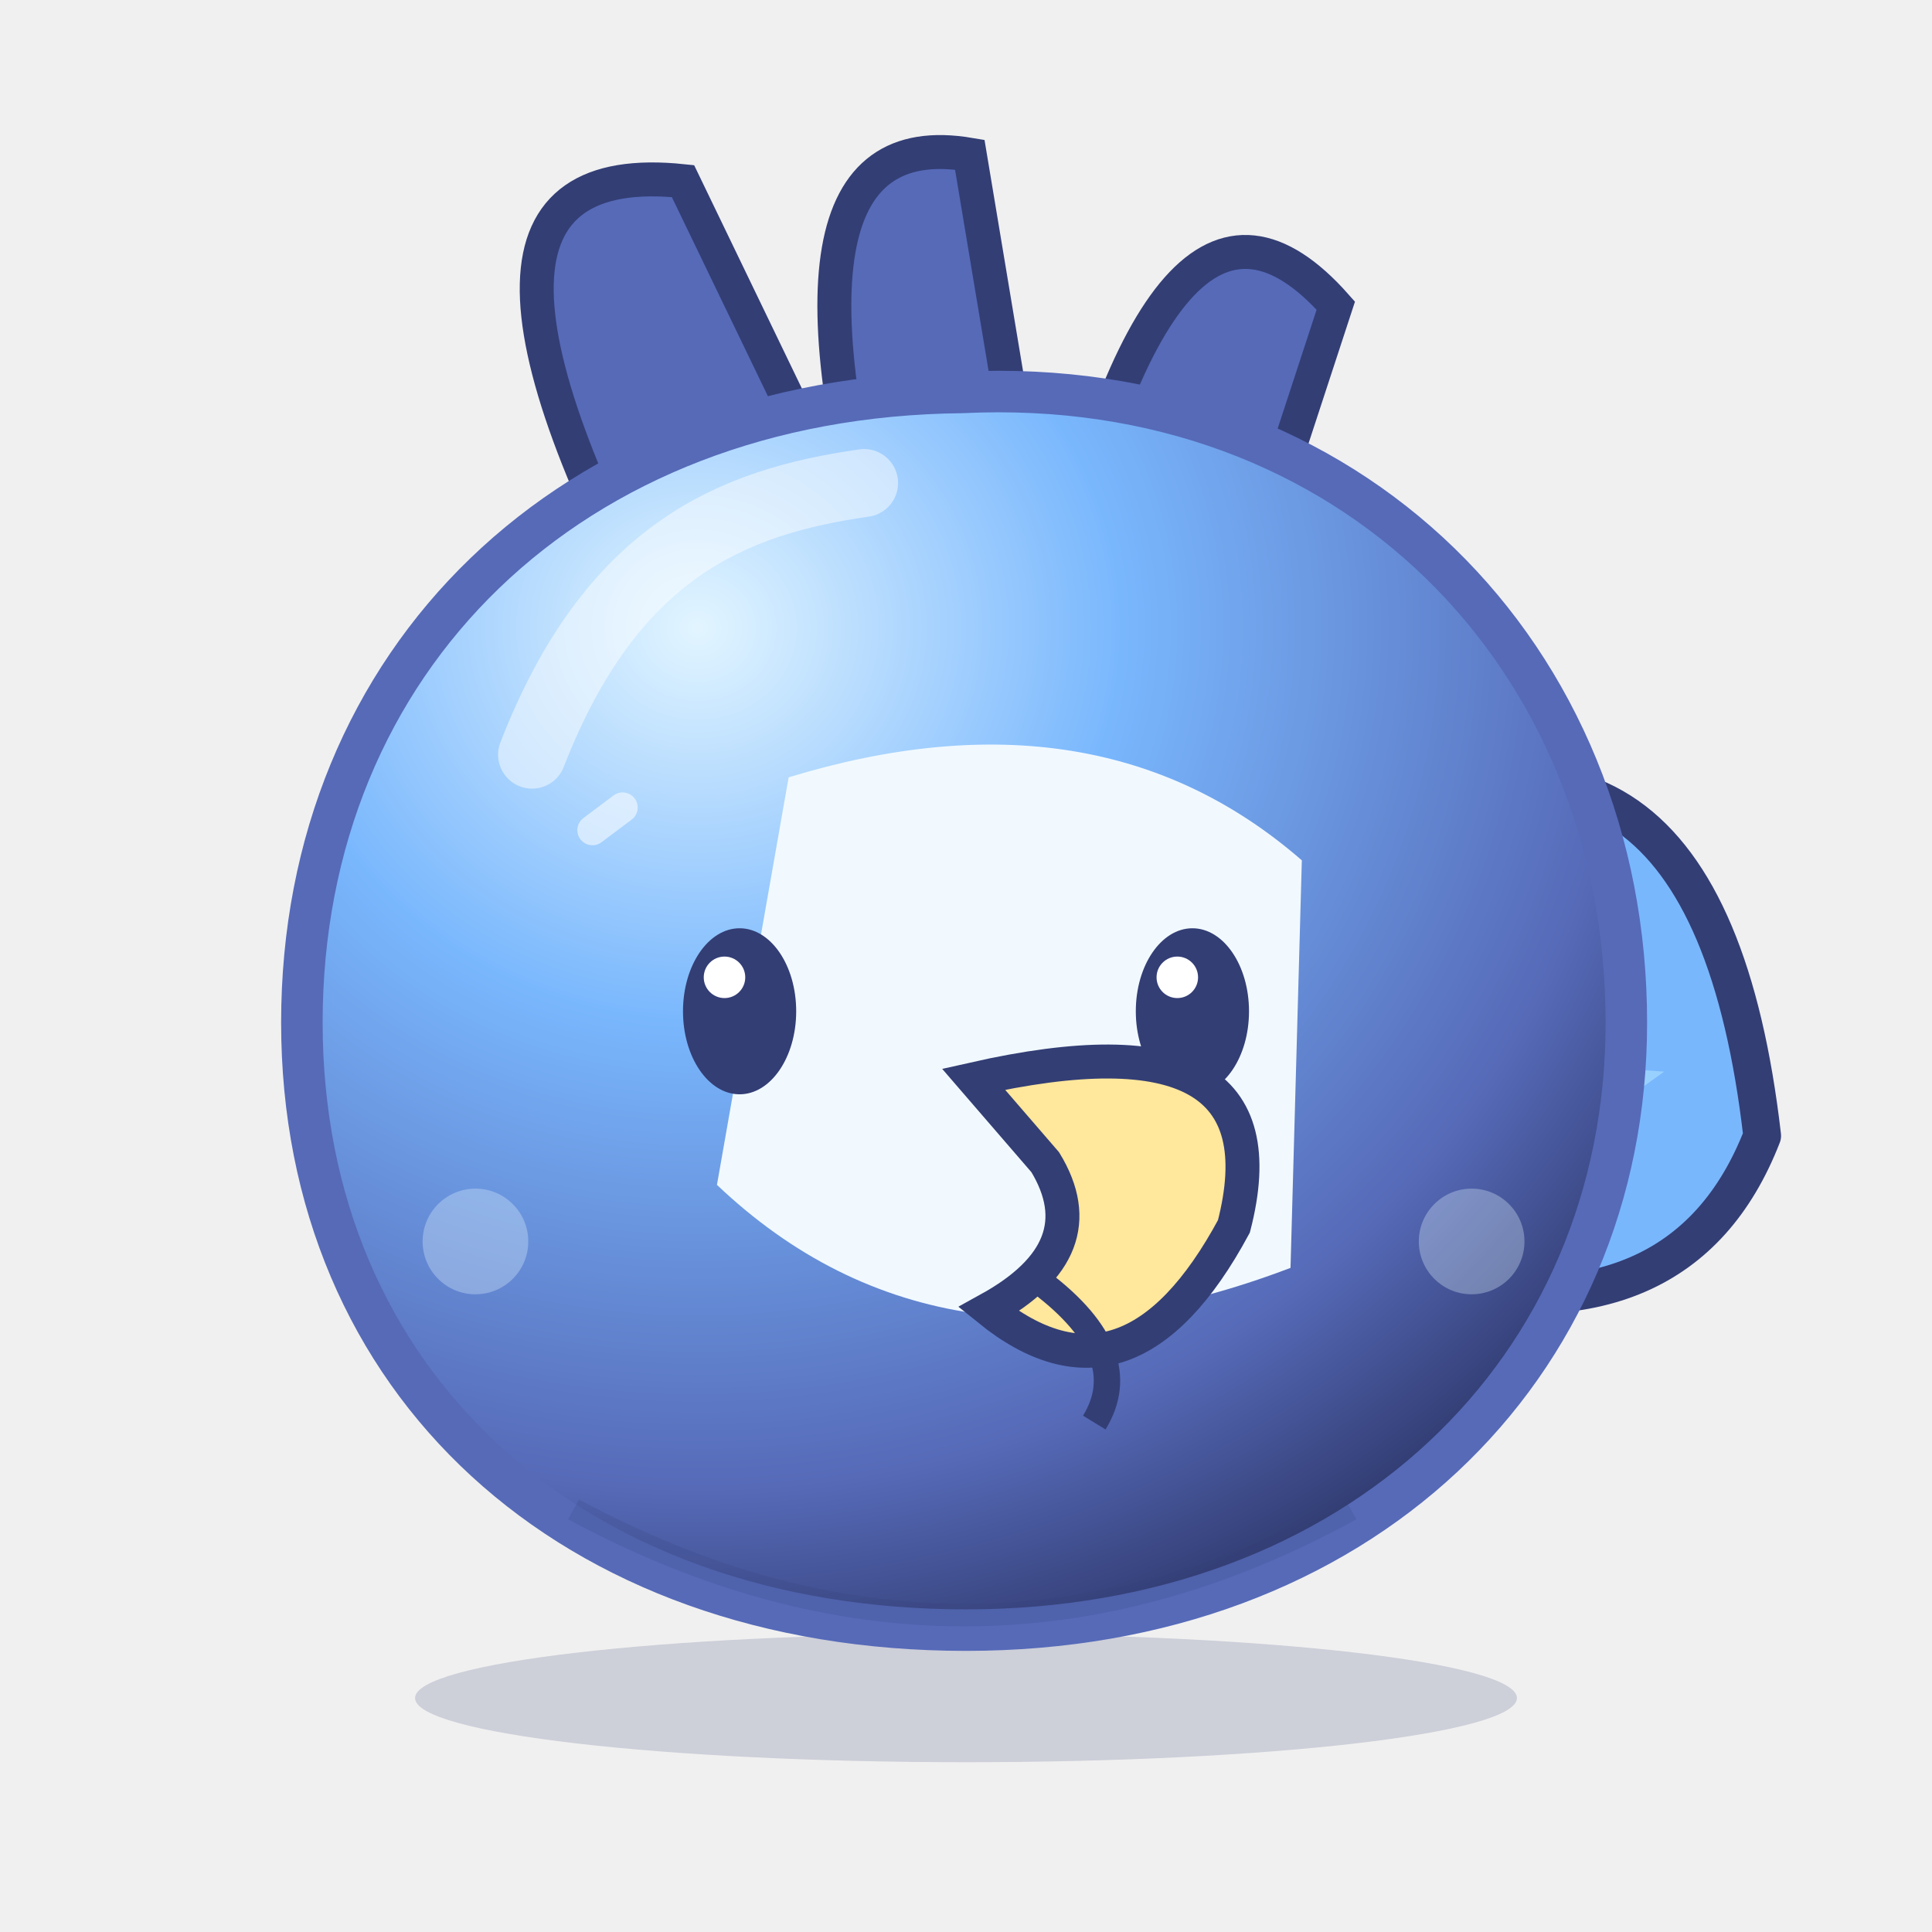
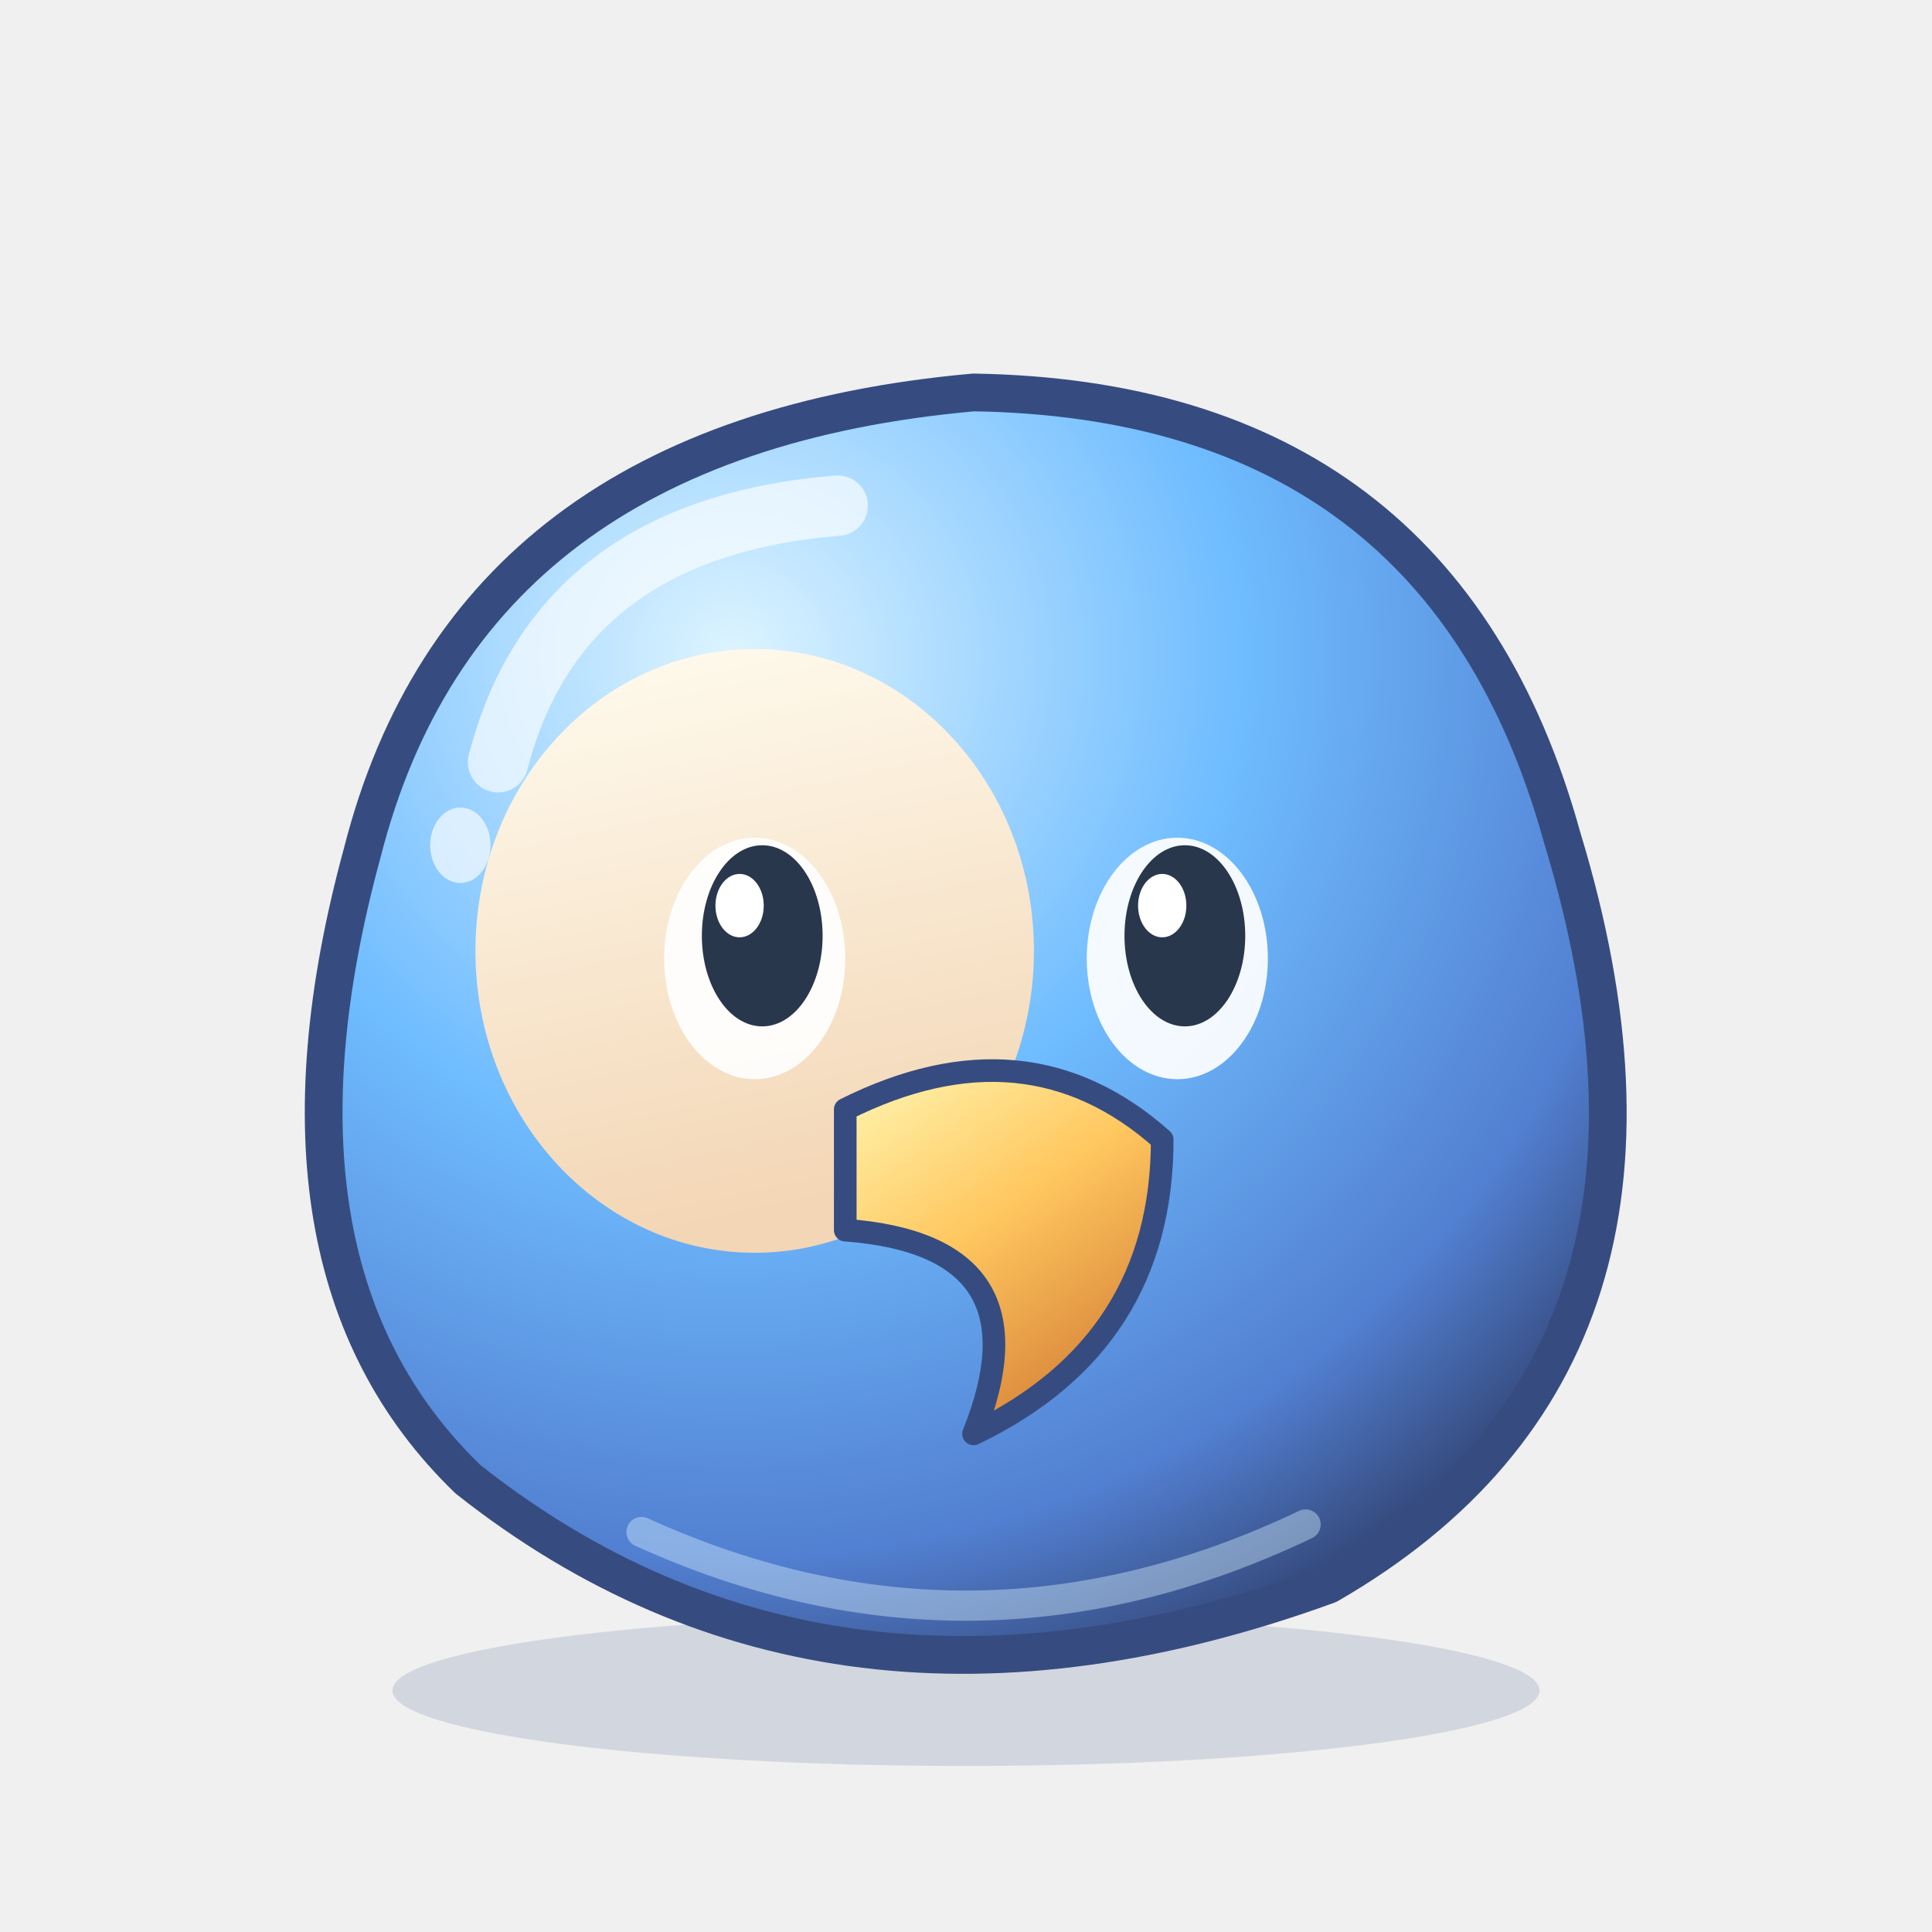
- <svg xmlns="http://www.w3.org/2000/svg" width="256" height="256" viewBox="0 0 512 512">
+ <svg xmlns="http://www.w3.org/2000/svg" width="256" height="256" viewBox="0 0 256 256">
  <defs>
-     <radialGradient id="coat" cx="30%" cy="19%" r="86%">
-       <stop stop-color="#E2F5FF" />
-       <stop offset=".37" stop-color="#79B7FD" />
-       <stop offset=".81" stop-color="#566AB8" />
-       <stop offset="1" stop-color="#333E75" />
+     <radialGradient id="body" cx=".32" cy=".21" r=".85">
+       <stop stop-color="#DDF4FF" />
+       <stop offset=".46" stop-color="#6FBCFF" />
+       <stop offset=".84" stop-color="#527FD1" />
+       <stop offset="1" stop-color="#364C80" />
    </radialGradient>
-     <radialGradient id="glow" cx="38%" cy="26%" r="68%">
-       <stop stop-color="#FFFFFF" stop-opacity=".34" />
-       <stop offset="1" stop-color="#FFFFFF" stop-opacity="0" />
-     </radialGradient>
+     <linearGradient id="cream" x2=".2" y2="1">
+       <stop stop-color="#FFFCF0" />
+       <stop offset="1" stop-color="#F3D6B5" />
+     </linearGradient>
+     <linearGradient id="gold" x2=".6" y2="1">
+       <stop stop-color="#FFF7B3" />
+       <stop offset=".5" stop-color="#FFC75F" />
+       <stop offset="1" stop-color="#D78338" />
+     </linearGradient>
  </defs>
-   <ellipse cx="256" cy="450" rx="146" ry="17" fill="#333E75" opacity=".19" />
-   <path d="M178 173Q105 40 181 48l55 114Q198 31 257 41l21 126Q308 29 354 81l-38 116Z" fill="#566AB8" stroke="#333E75" stroke-width="9" />
-   <path d="M354 222Q452 171 467 301Q446 355 377 340" fill="#79B7FD" stroke="#333E75" stroke-width="10" stroke-linejoin="round" />
-   <path d="M384 280l57 4-39 28" fill="#A4D9FF" opacity=".75" />
-   <path d="M255 104C358 99 431 174 431 271C431 363 360 432 256 432C151 432 80 366 80 271C80 175 151 105 255 104Z" fill="url(#coat)" stroke="#566AB8" stroke-width="11" />
-   <path d="M141 200C162 146 194 133 229 128" stroke="#FFFFFF" stroke-opacity=".48" stroke-width="18" fill="none" stroke-linecap="round" />
-   <path d="M157 220L165 214" stroke="#FFFFFF" stroke-width="8" stroke-linecap="round" opacity=".55" />
-   <path d="M209 206Q291 181 345 228L342 336Q250 371 190 314Z" fill="#F1F9FF" />
-   <ellipse cx="196" cy="268" rx="15" ry="22" fill="#333E75" />
-   <ellipse cx="316" cy="268" rx="15" ry="22" fill="#333E75" />
-   <circle cx="192" cy="259" r="5.5" fill="white" />
-   <circle cx="312" cy="259" r="5.5" fill="white" />
-   <path d="M258 286Q342 267 327 325Q299 377 262 347Q291 331 277 308Z" fill="#FFE79B" stroke="#333E75" stroke-width="9" />
-   <path d="M276 340Q301 359 290 377" fill="none" stroke="#333E75" stroke-width="7" />
-   <path d="M152 400Q256 456 358 400" stroke="#333E75" stroke-opacity=".18" stroke-width="6" fill="none" />
-   <circle cx="126" cy="329" r="14" fill="#E2F5FF" opacity=".32" />
-   <circle cx="390" cy="329" r="14" fill="#E2F5FF" opacity=".32" />
+   <ellipse cx="128" cy="224" rx="76" ry="10" fill="#364C80" opacity=".16" />
+   <path d="M129 52Q191 53 207 111Q228 180 176 210Q110 234 62 196Q33 168 48 113Q62 58 129 52Z" fill="url(#body)" stroke="#364C80" stroke-width="5" stroke-linecap="round" stroke-linejoin="round" />
+   <path d="M66 101Q74 70 111 67" fill="none" stroke="#FFFFFF" stroke-width="8" stroke-linecap="round" stroke-linejoin="round" opacity=".65" />
+   <ellipse cx="61" cy="112" rx="4" ry="5" fill="#FFFFFF" opacity=".65" />
+   <ellipse cx="100" cy="126" rx="37" ry="40" fill="url(#cream)" />
+   <ellipse cx="100" cy="127" rx="12" ry="16" fill="#FFFFFF" opacity=".92" />
+   <ellipse cx="101" cy="124" rx="8" ry="12" fill="#29374C" />
+   <ellipse cx="98" cy="120" rx="3.2" ry="4.2" fill="#FFFFFF" />
+   <ellipse cx="156" cy="127" rx="12" ry="16" fill="#FFFFFF" opacity=".92" />
+   <ellipse cx="157" cy="124" rx="8" ry="12" fill="#29374C" />
+   <ellipse cx="154" cy="120" rx="3.2" ry="4.2" fill="#FFFFFF" />
+   <path d="M112 147Q136 135 154 151Q154 178 129 190Q139 165 112 163Z" fill="url(#gold)" stroke="#364C80" stroke-width="3" stroke-linecap="round" stroke-linejoin="round" />
+   <path d="M85 203Q129 223 173 202" fill="none" stroke="#DDF4FF" stroke-width="4" stroke-linecap="round" stroke-linejoin="round" opacity=".4" />
</svg>
